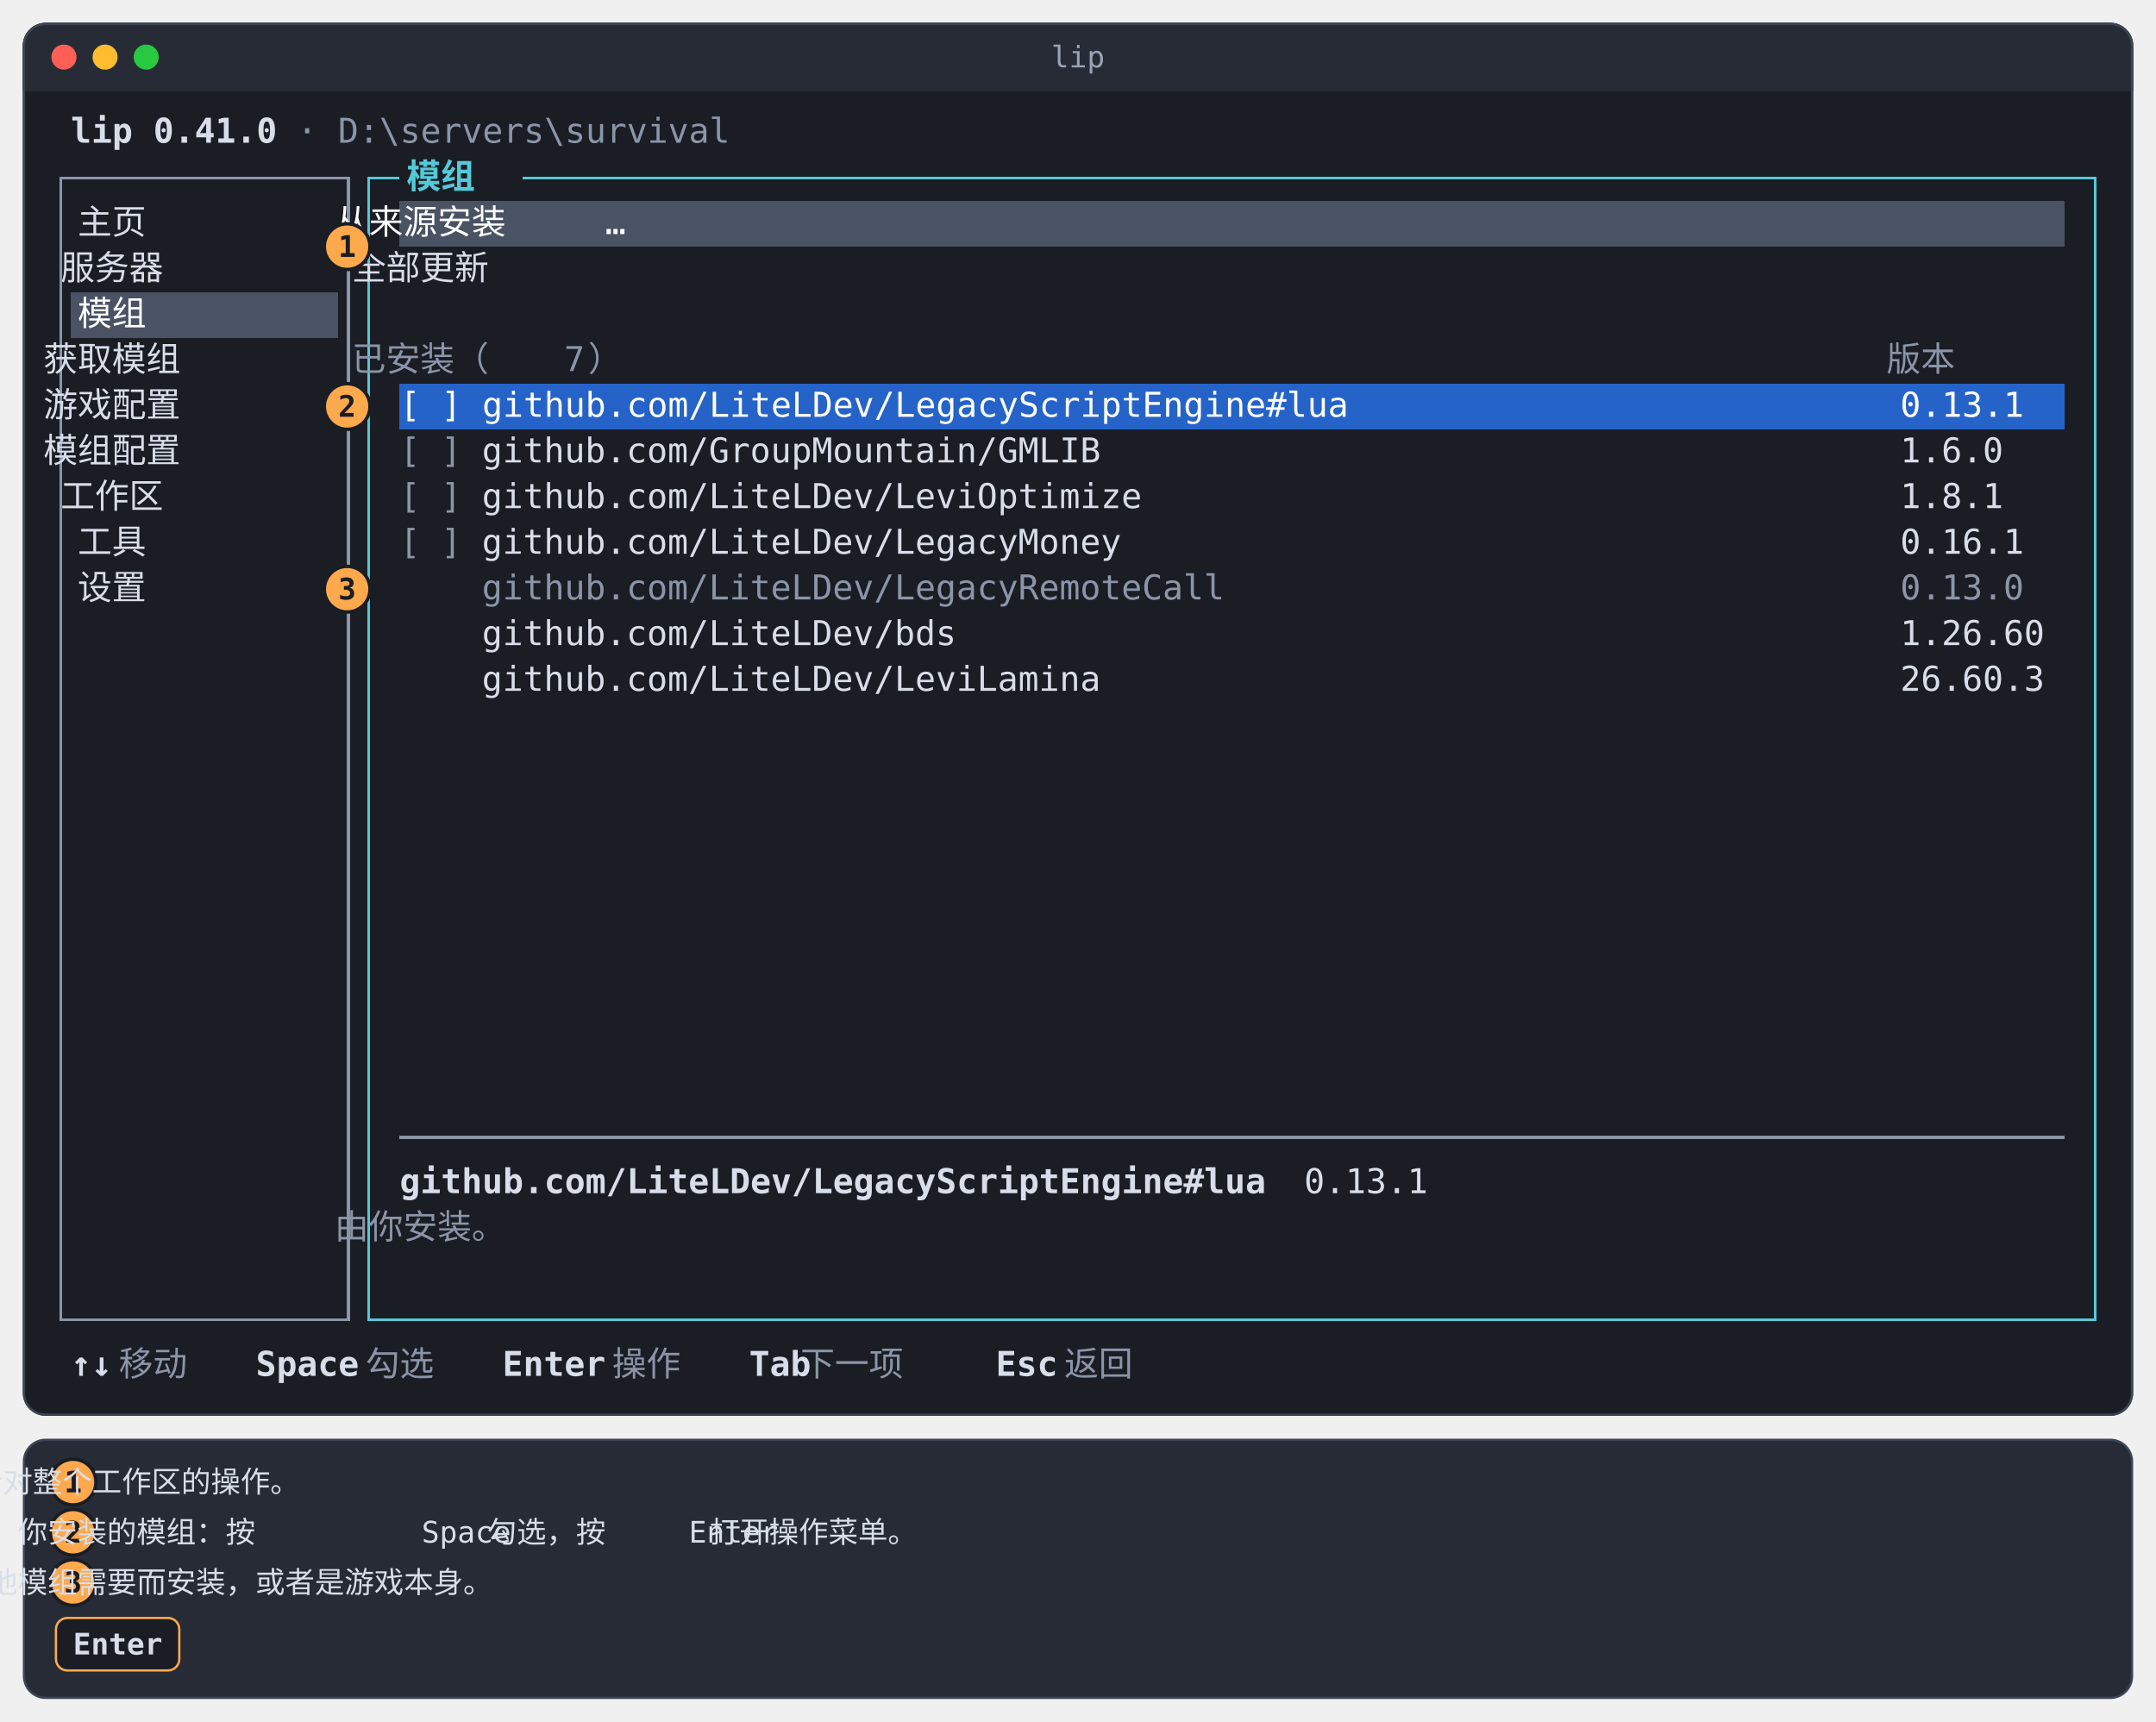
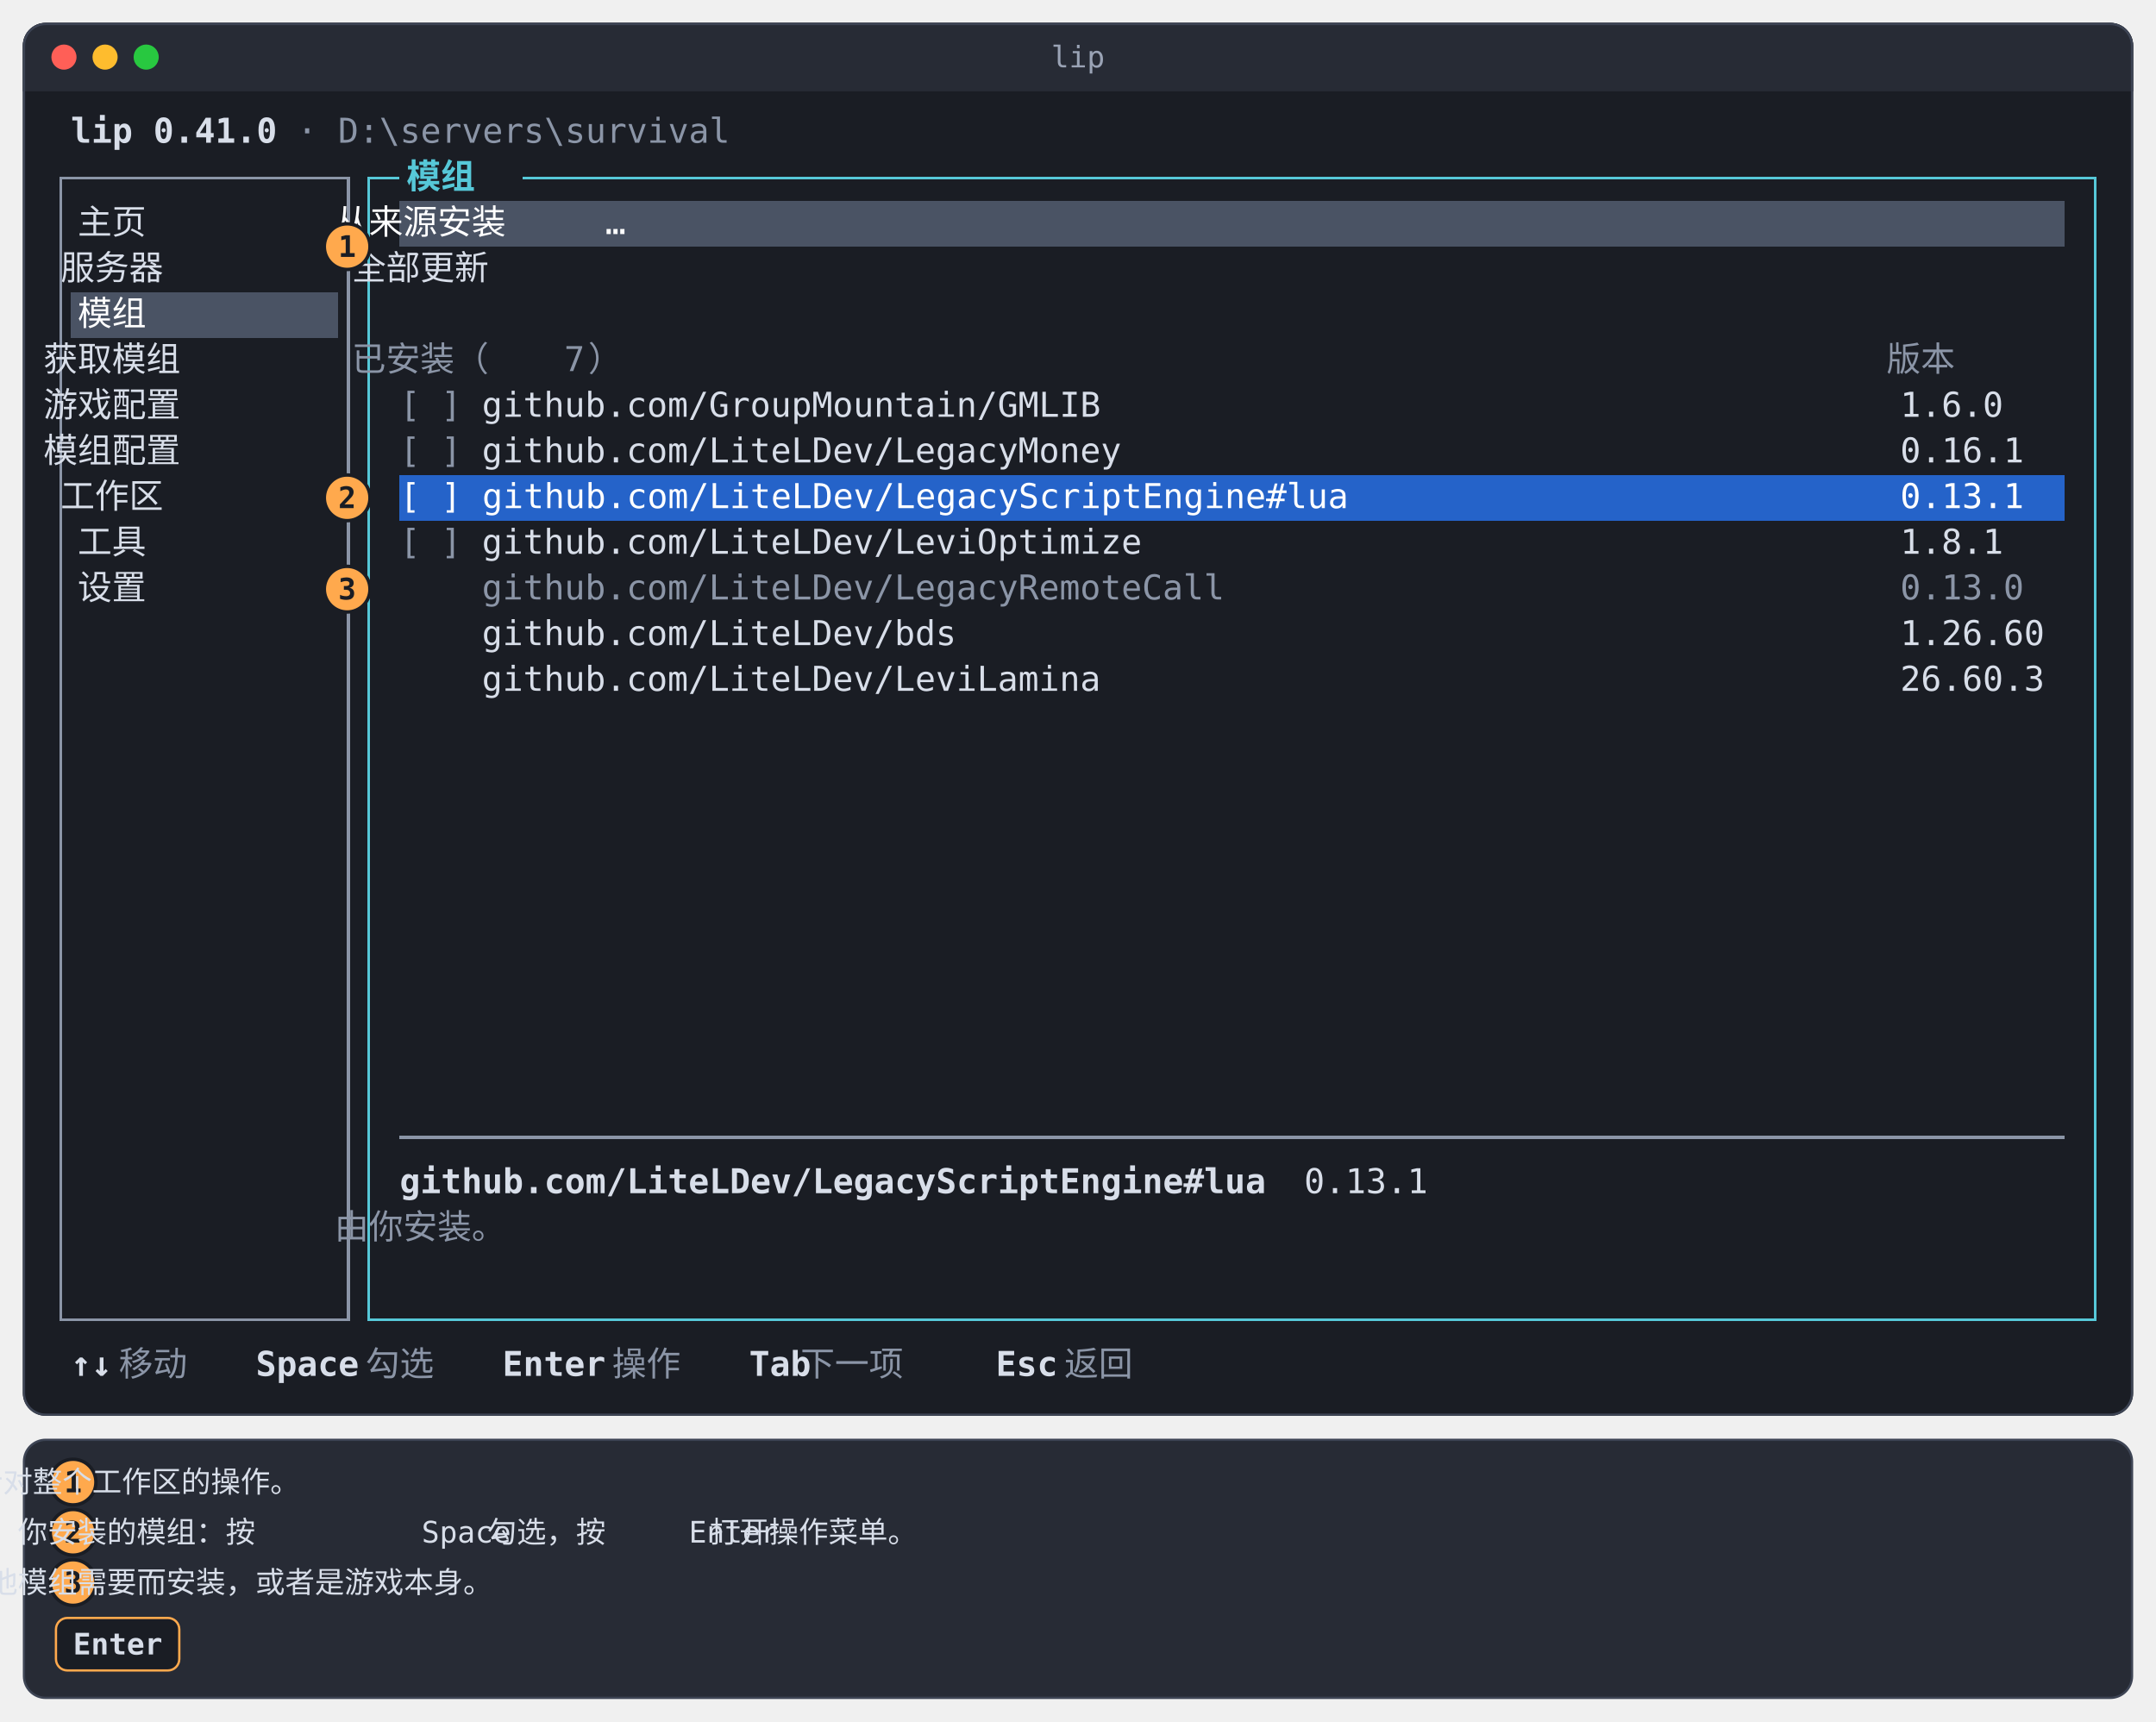
<svg xmlns="http://www.w3.org/2000/svg" width="944" height="754" viewBox="0 0 944 754" role="img" font-family="ui-monospace,'Cascadia Mono','Cascadia Code',Consolas,'SF Mono',Menlo,'DejaVu Sans Mono','Liberation Mono','Noto Sans Mono CJK SC','Sarasa Mono SC','Microsoft YaHei UI','PingFang SC','Noto Sans CJK SC',monospace" font-size="15">
  <rect x="10" y="10" width="924" height="610" rx="10" fill="#1a1d24" />
  <path d="M10 40V20a10 10 0 0 1 10 -10H924a10 10 0 0 1 10 10V40z" fill="#272b35" />
  <circle cx="28" cy="25" r="5.5" fill="#ff5f57" />
  <circle cx="46" cy="25" r="5.5" fill="#febc2e" />
  <circle cx="64" cy="25" r="5.5" fill="#28c840" />
  <text x="472" y="29.5" text-anchor="middle" font-size="13" fill="#9aa3b5">lip</text>
  <rect x="10.5" y="10.5" width="923" height="609" rx="9.5" fill="none" stroke="#3d4454" />
  <g shape-rendering="crispEdges">
    <rect x="175" y="88" width="729" height="20" fill="#4a5364" />
    <rect x="31" y="128" width="117" height="20" fill="#4a5364" />
-     <rect x="175" y="168" width="729" height="20" fill="#2563c9" />
+     <rect x="175" y="208" width="729" height="20" fill="#2563c9" />
  </g>
  <g fill="none" stroke-width="1.25" shape-rendering="crispEdges">
    <path stroke="#8b95a7" d="M25.88 78H153.13M175 498H904M25.88 578H153.13M26.5 77.38V578.63M152.5 77.38V578.63" />
    <path stroke="#56c8d8" d="M160.88 78H175M229 78H918.13M160.88 578H918.13M161.5 77.38V578.63M917.5 77.38V578.63" />
  </g>
  <g fill="#d8dee9">
    <text x="31" y="62.5" textLength="90" lengthAdjust="spacingAndGlyphs" font-weight="700">lip 0.41.0</text>
    <text x="134.5" y="62.5" text-anchor="middle" fill="#8b95a7">·</text>
    <text x="148" y="62.5" textLength="171" lengthAdjust="spacingAndGlyphs" fill="#8b95a7">D:\servers\survival</text>
    <text x="193 211" y="82.5" text-anchor="middle" fill="#56c8d8" font-weight="700">模组</text>
    <text x="49 67" y="102.5" text-anchor="middle">主页</text>
    <text x="184 202 220 238 256" y="102.5" text-anchor="middle" fill="#ffffff">从来源安装</text>
    <text x="269.5" y="102.5" text-anchor="middle" fill="#ffffff">…</text>
    <text x="49 67 85" y="122.5" text-anchor="middle">服务器</text>
    <text x="184 202 220 238" y="122.5" text-anchor="middle">全部更新</text>
    <text x="49 67" y="142.5" text-anchor="middle" fill="#ffffff">模组</text>
    <text x="49 67 85 103" y="162.5" text-anchor="middle">获取模组</text>
    <text x="184 202 220 238" y="162.5" text-anchor="middle" fill="#8b95a7">已安装（</text>
    <text x="247" y="162.5" textLength="9" lengthAdjust="spacingAndGlyphs" fill="#8b95a7">7</text>
    <text x="265" y="162.5" text-anchor="middle" fill="#8b95a7">）</text>
    <text x="841 859" y="162.5" text-anchor="middle" fill="#8b95a7">版本</text>
    <text x="49 67 85 103" y="182.5" text-anchor="middle">游戏配置</text>
-     <text x="175" y="182.5" textLength="414" lengthAdjust="spacingAndGlyphs" fill="#ffffff">[ ] github.com/LiteLDev/LegacyScriptEngine#lua</text>
-     <text x="832" y="182.5" textLength="54" lengthAdjust="spacingAndGlyphs" fill="#ffffff">0.13.1</text>
+     <text x="175" y="182.5" textLength="27" lengthAdjust="spacingAndGlyphs" fill="#8b95a7">[ ]</text>
+     <text x="211" y="182.5" textLength="270" lengthAdjust="spacingAndGlyphs">github.com/GroupMountain/GMLIB</text>
+     <text x="832" y="182.5" textLength="45" lengthAdjust="spacingAndGlyphs">1.6.0</text>
    <text x="49 67 85 103" y="202.5" text-anchor="middle">模组配置</text>
    <text x="175" y="202.5" textLength="27" lengthAdjust="spacingAndGlyphs" fill="#8b95a7">[ ]</text>
-     <text x="211" y="202.5" textLength="270" lengthAdjust="spacingAndGlyphs">github.com/GroupMountain/GMLIB</text>
-     <text x="832" y="202.5" textLength="45" lengthAdjust="spacingAndGlyphs">1.6.0</text>
+     <text x="211" y="202.5" textLength="279" lengthAdjust="spacingAndGlyphs">github.com/LiteLDev/LegacyMoney</text>
+     <text x="832" y="202.5" textLength="54" lengthAdjust="spacingAndGlyphs">0.16.1</text>
    <text x="49 67 85" y="222.5" text-anchor="middle">工作区</text>
-     <text x="175" y="222.5" textLength="27" lengthAdjust="spacingAndGlyphs" fill="#8b95a7">[ ]</text>
-     <text x="211" y="222.5" textLength="288" lengthAdjust="spacingAndGlyphs">github.com/LiteLDev/LeviOptimize</text>
-     <text x="832" y="222.5" textLength="45" lengthAdjust="spacingAndGlyphs">1.8.1</text>
+     <text x="175" y="222.5" textLength="414" lengthAdjust="spacingAndGlyphs" fill="#ffffff">[ ] github.com/LiteLDev/LegacyScriptEngine#lua</text>
+     <text x="832" y="222.5" textLength="54" lengthAdjust="spacingAndGlyphs" fill="#ffffff">0.13.1</text>
    <text x="49 67" y="242.5" text-anchor="middle">工具</text>
    <text x="175" y="242.5" textLength="27" lengthAdjust="spacingAndGlyphs" fill="#8b95a7">[ ]</text>
-     <text x="211" y="242.5" textLength="279" lengthAdjust="spacingAndGlyphs">github.com/LiteLDev/LegacyMoney</text>
-     <text x="832" y="242.5" textLength="54" lengthAdjust="spacingAndGlyphs">0.16.1</text>
+     <text x="211" y="242.5" textLength="288" lengthAdjust="spacingAndGlyphs">github.com/LiteLDev/LeviOptimize</text>
+     <text x="832" y="242.5" textLength="45" lengthAdjust="spacingAndGlyphs">1.8.1</text>
    <text x="49 67" y="262.5" text-anchor="middle">设置</text>
    <text x="211" y="262.5" textLength="324" lengthAdjust="spacingAndGlyphs" fill="#8b95a7">github.com/LiteLDev/LegacyRemoteCall</text>
    <text x="832" y="262.5" textLength="54" lengthAdjust="spacingAndGlyphs" fill="#8b95a7">0.13.0</text>
    <text x="211" y="282.5" textLength="207" lengthAdjust="spacingAndGlyphs">github.com/LiteLDev/bds</text>
    <text x="832" y="282.5" textLength="63" lengthAdjust="spacingAndGlyphs">1.26.60</text>
    <text x="211" y="302.5" textLength="270" lengthAdjust="spacingAndGlyphs">github.com/LiteLDev/LeviLamina</text>
    <text x="832" y="302.5" textLength="63" lengthAdjust="spacingAndGlyphs">26.60.3</text>
    <text x="175" y="522.5" textLength="378" lengthAdjust="spacingAndGlyphs" font-weight="700">github.com/LiteLDev/LegacyScriptEngine#lua</text>
    <text x="571" y="522.5" textLength="54" lengthAdjust="spacingAndGlyphs">0.13.1</text>
    <text x="184 202 220 238 256" y="542.5" text-anchor="middle" fill="#8b95a7">由你安装。</text>
    <text x="35.5" y="602.5" text-anchor="middle" font-weight="700">↑</text>
    <text x="44.5" y="602.5" text-anchor="middle" font-weight="700">↓</text>
    <text x="67 85" y="602.5" text-anchor="middle" fill="#8b95a7">移动</text>
    <text x="112" y="602.5" textLength="45" lengthAdjust="spacingAndGlyphs" font-weight="700">Space</text>
    <text x="175 193" y="602.5" text-anchor="middle" fill="#8b95a7">勾选</text>
    <text x="220" y="602.5" textLength="45" lengthAdjust="spacingAndGlyphs" font-weight="700">Enter</text>
    <text x="283 301" y="602.5" text-anchor="middle" fill="#8b95a7">操作</text>
    <text x="328" y="602.5" textLength="27" lengthAdjust="spacingAndGlyphs" font-weight="700">Tab</text>
    <text x="373 391 409" y="602.5" text-anchor="middle" fill="#8b95a7">下一项</text>
    <text x="436" y="602.5" textLength="27" lengthAdjust="spacingAndGlyphs" font-weight="700">Esc</text>
    <text x="481 499" y="602.5" text-anchor="middle" fill="#8b95a7">返回</text>
  </g>
  <circle cx="152" cy="108" r="10" fill="#ffa94d" stroke="#1a1d24" stroke-width="1.5" />
  <text x="152" y="112.5" text-anchor="middle" font-size="13" font-weight="700" fill="#1a1d24">1</text>
-   <circle cx="152" cy="178" r="10" fill="#ffa94d" stroke="#1a1d24" stroke-width="1.5" />
-   <text x="152" y="182.5" text-anchor="middle" font-size="13" font-weight="700" fill="#1a1d24">2</text>
+   <circle cx="152" cy="218" r="10" fill="#ffa94d" stroke="#1a1d24" stroke-width="1.5" />
+   <text x="152" y="222.5" text-anchor="middle" font-size="13" font-weight="700" fill="#1a1d24">2</text>
  <circle cx="152" cy="258" r="10" fill="#ffa94d" stroke="#1a1d24" stroke-width="1.5" />
  <text x="152" y="262.5" text-anchor="middle" font-size="13" font-weight="700" fill="#1a1d24">3</text>
  <rect x="10.5" y="630.5" width="923" height="113" rx="9.5" fill="#272b35" stroke="#3d4454" />
  <circle cx="32" cy="649" r="10" fill="#ffa94d" stroke="#1a1d24" stroke-width="1.5" />
  <text x="32" y="653.5" text-anchor="middle" font-size="13" font-weight="700" fill="#1a1d24">1</text>
  <text x="59.8 75.4 91 106.6 122.2 137.8 153.4 169 184.6 200.2 215.8" y="653.5" text-anchor="middle" font-size="13" fill="#d8dee9">针对整个工作区的操作。</text>
  <circle cx="32" cy="671" r="10" fill="#ffa94d" stroke="#1a1d24" stroke-width="1.5" />
  <text x="32" y="675.5" text-anchor="middle" font-size="13" font-weight="700" fill="#1a1d24">2</text>
  <text x="59.8 75.4 91 106.6 122.2 137.8 153.4 169" y="675.5" text-anchor="middle" font-size="13" fill="#d8dee9">你安装的模组：按</text>
  <text x="184.6" y="675.5" textLength="39" lengthAdjust="spacingAndGlyphs" font-size="13" fill="#d8dee9">Space</text>
  <text x="239.2 254.8 270.4 286" y="675.5" text-anchor="middle" font-size="13" fill="#d8dee9">勾选，按</text>
  <text x="301.6" y="675.5" textLength="39" lengthAdjust="spacingAndGlyphs" font-size="13" fill="#d8dee9">Enter</text>
  <text x="356.2 371.8 387.4 403 418.6 434.2 449.8" y="675.5" text-anchor="middle" font-size="13" fill="#d8dee9">打开操作菜单。</text>
  <circle cx="32" cy="693" r="10" fill="#ffa94d" stroke="#1a1d24" stroke-width="1.5" />
  <text x="32" y="697.5" text-anchor="middle" font-size="13" font-weight="700" fill="#1a1d24">3</text>
  <text x="59.8 75.4 91 106.6 122.2 137.8 153.4 169 184.6 200.2 215.8 231.4 247 262.6 278.2 293.8 309.4 325 340.6 356.2 371.8 387.4 403 418.6" y="697.5" text-anchor="middle" font-size="13" fill="#d8dee9">没有方框：因其他模组需要而安装，或者是游戏本身。</text>
  <rect x="24.5" y="708.5" width="54" height="23" rx="5" fill="#1a1d24" stroke="#ffa94d" />
  <text x="32" y="724.5" textLength="39" lengthAdjust="spacingAndGlyphs" font-size="13" font-weight="700" fill="#d8dee9">Enter</text>
</svg>
